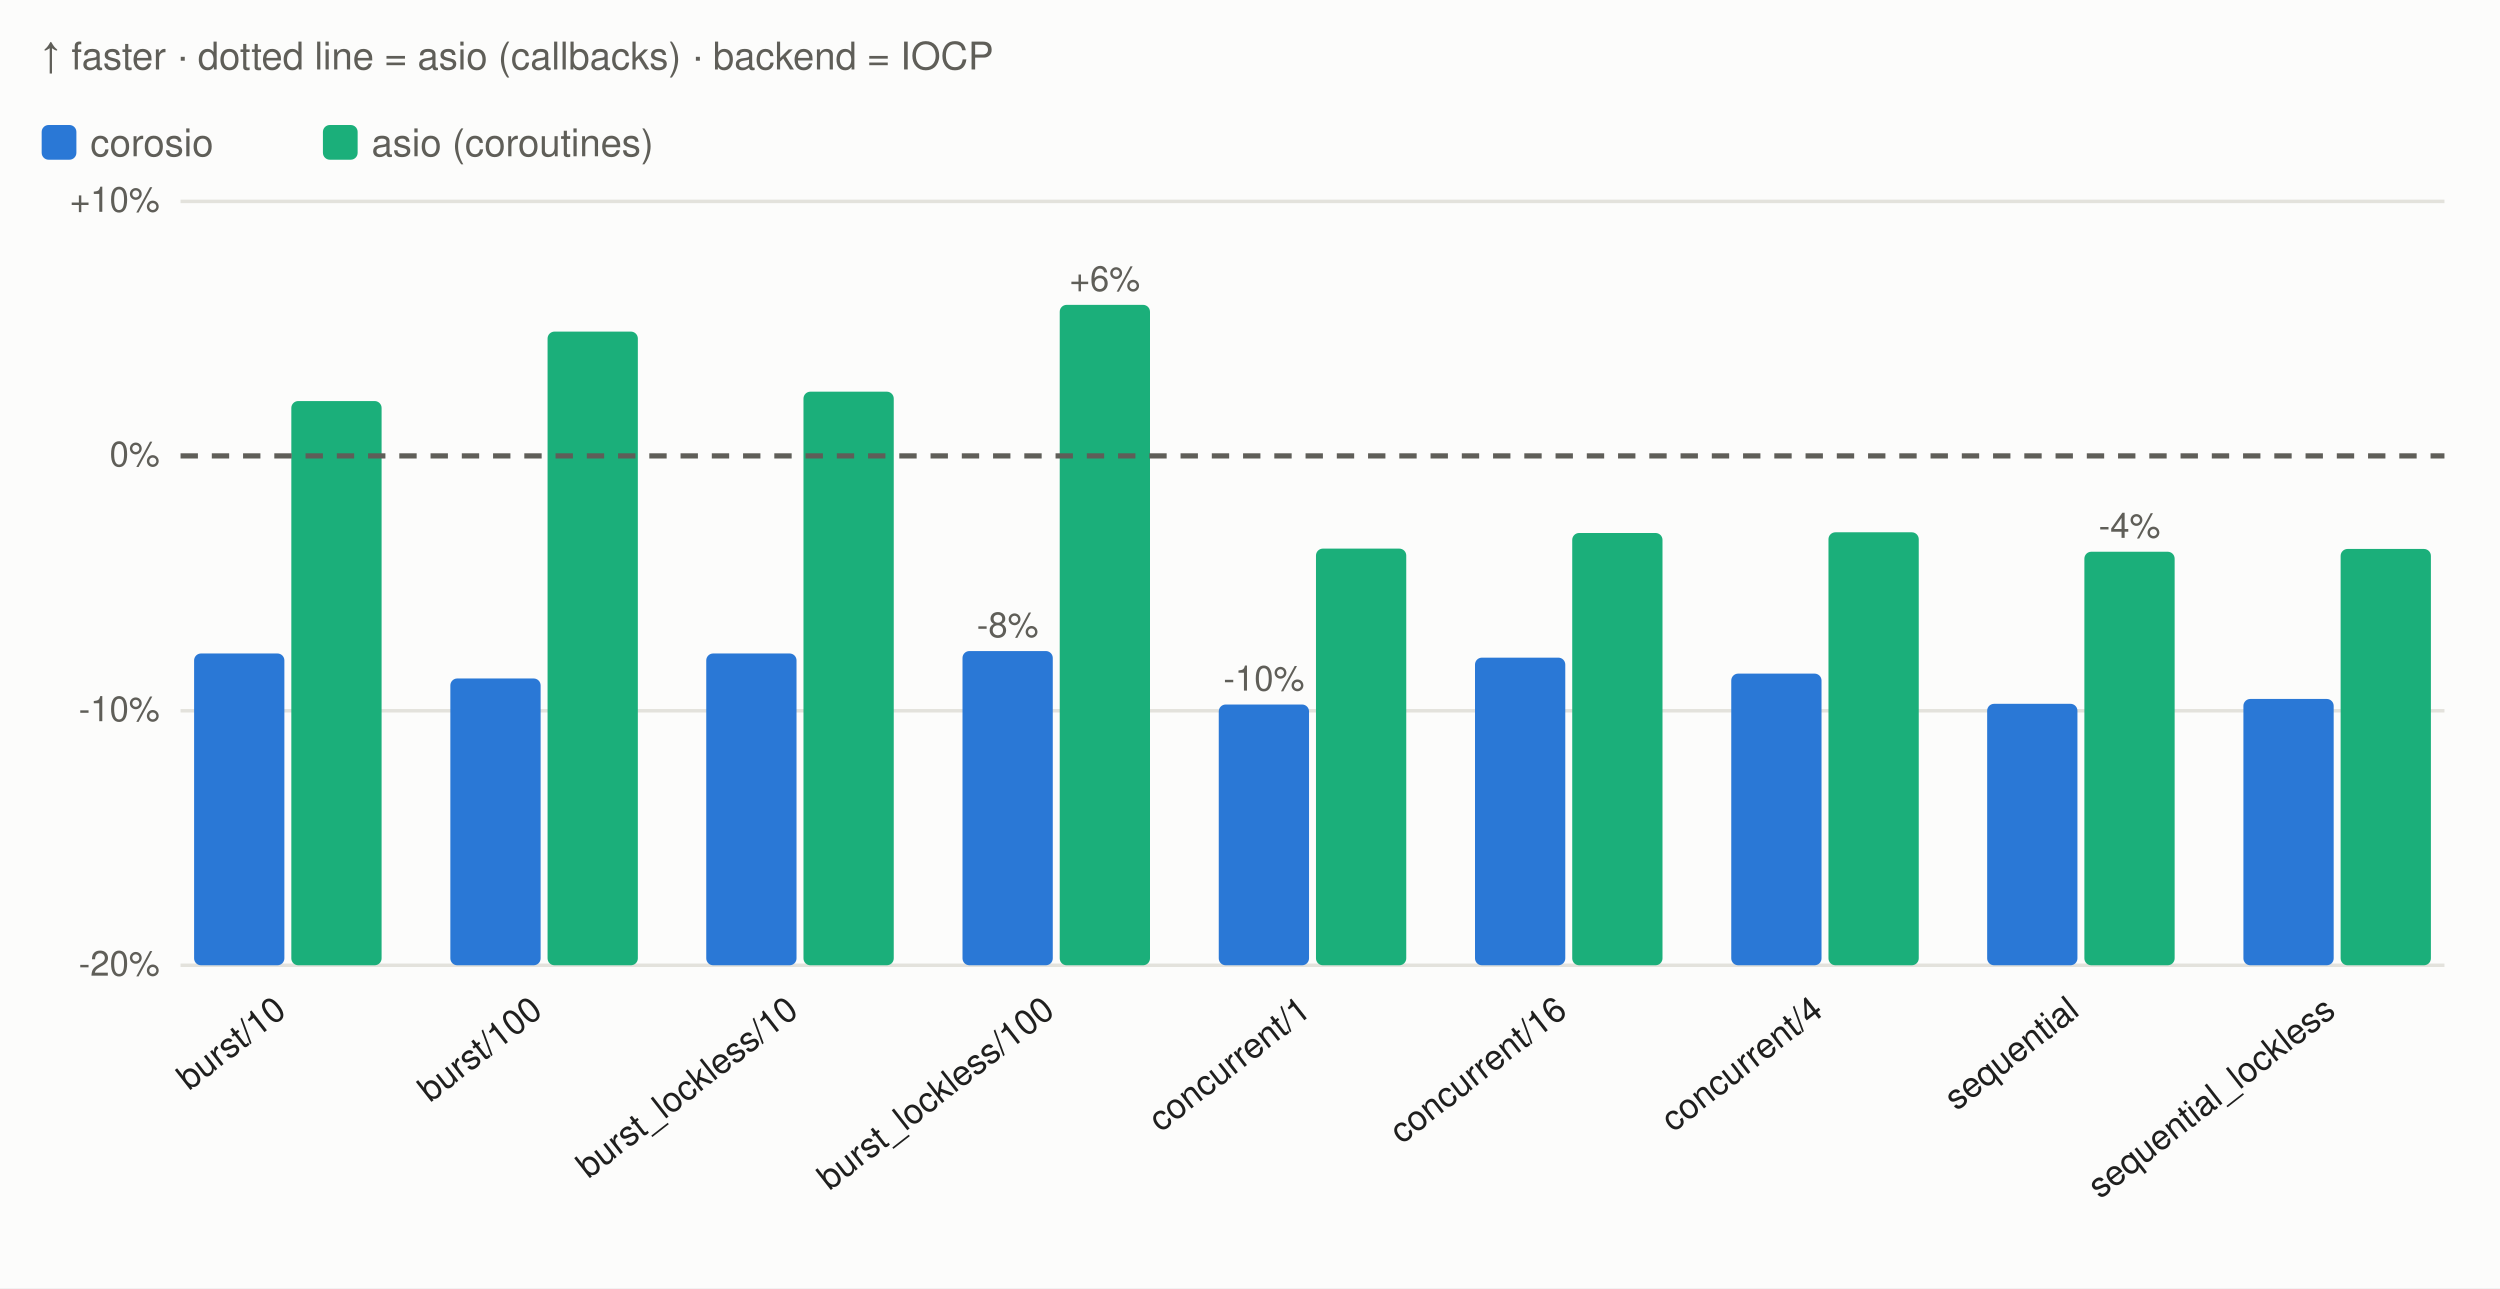
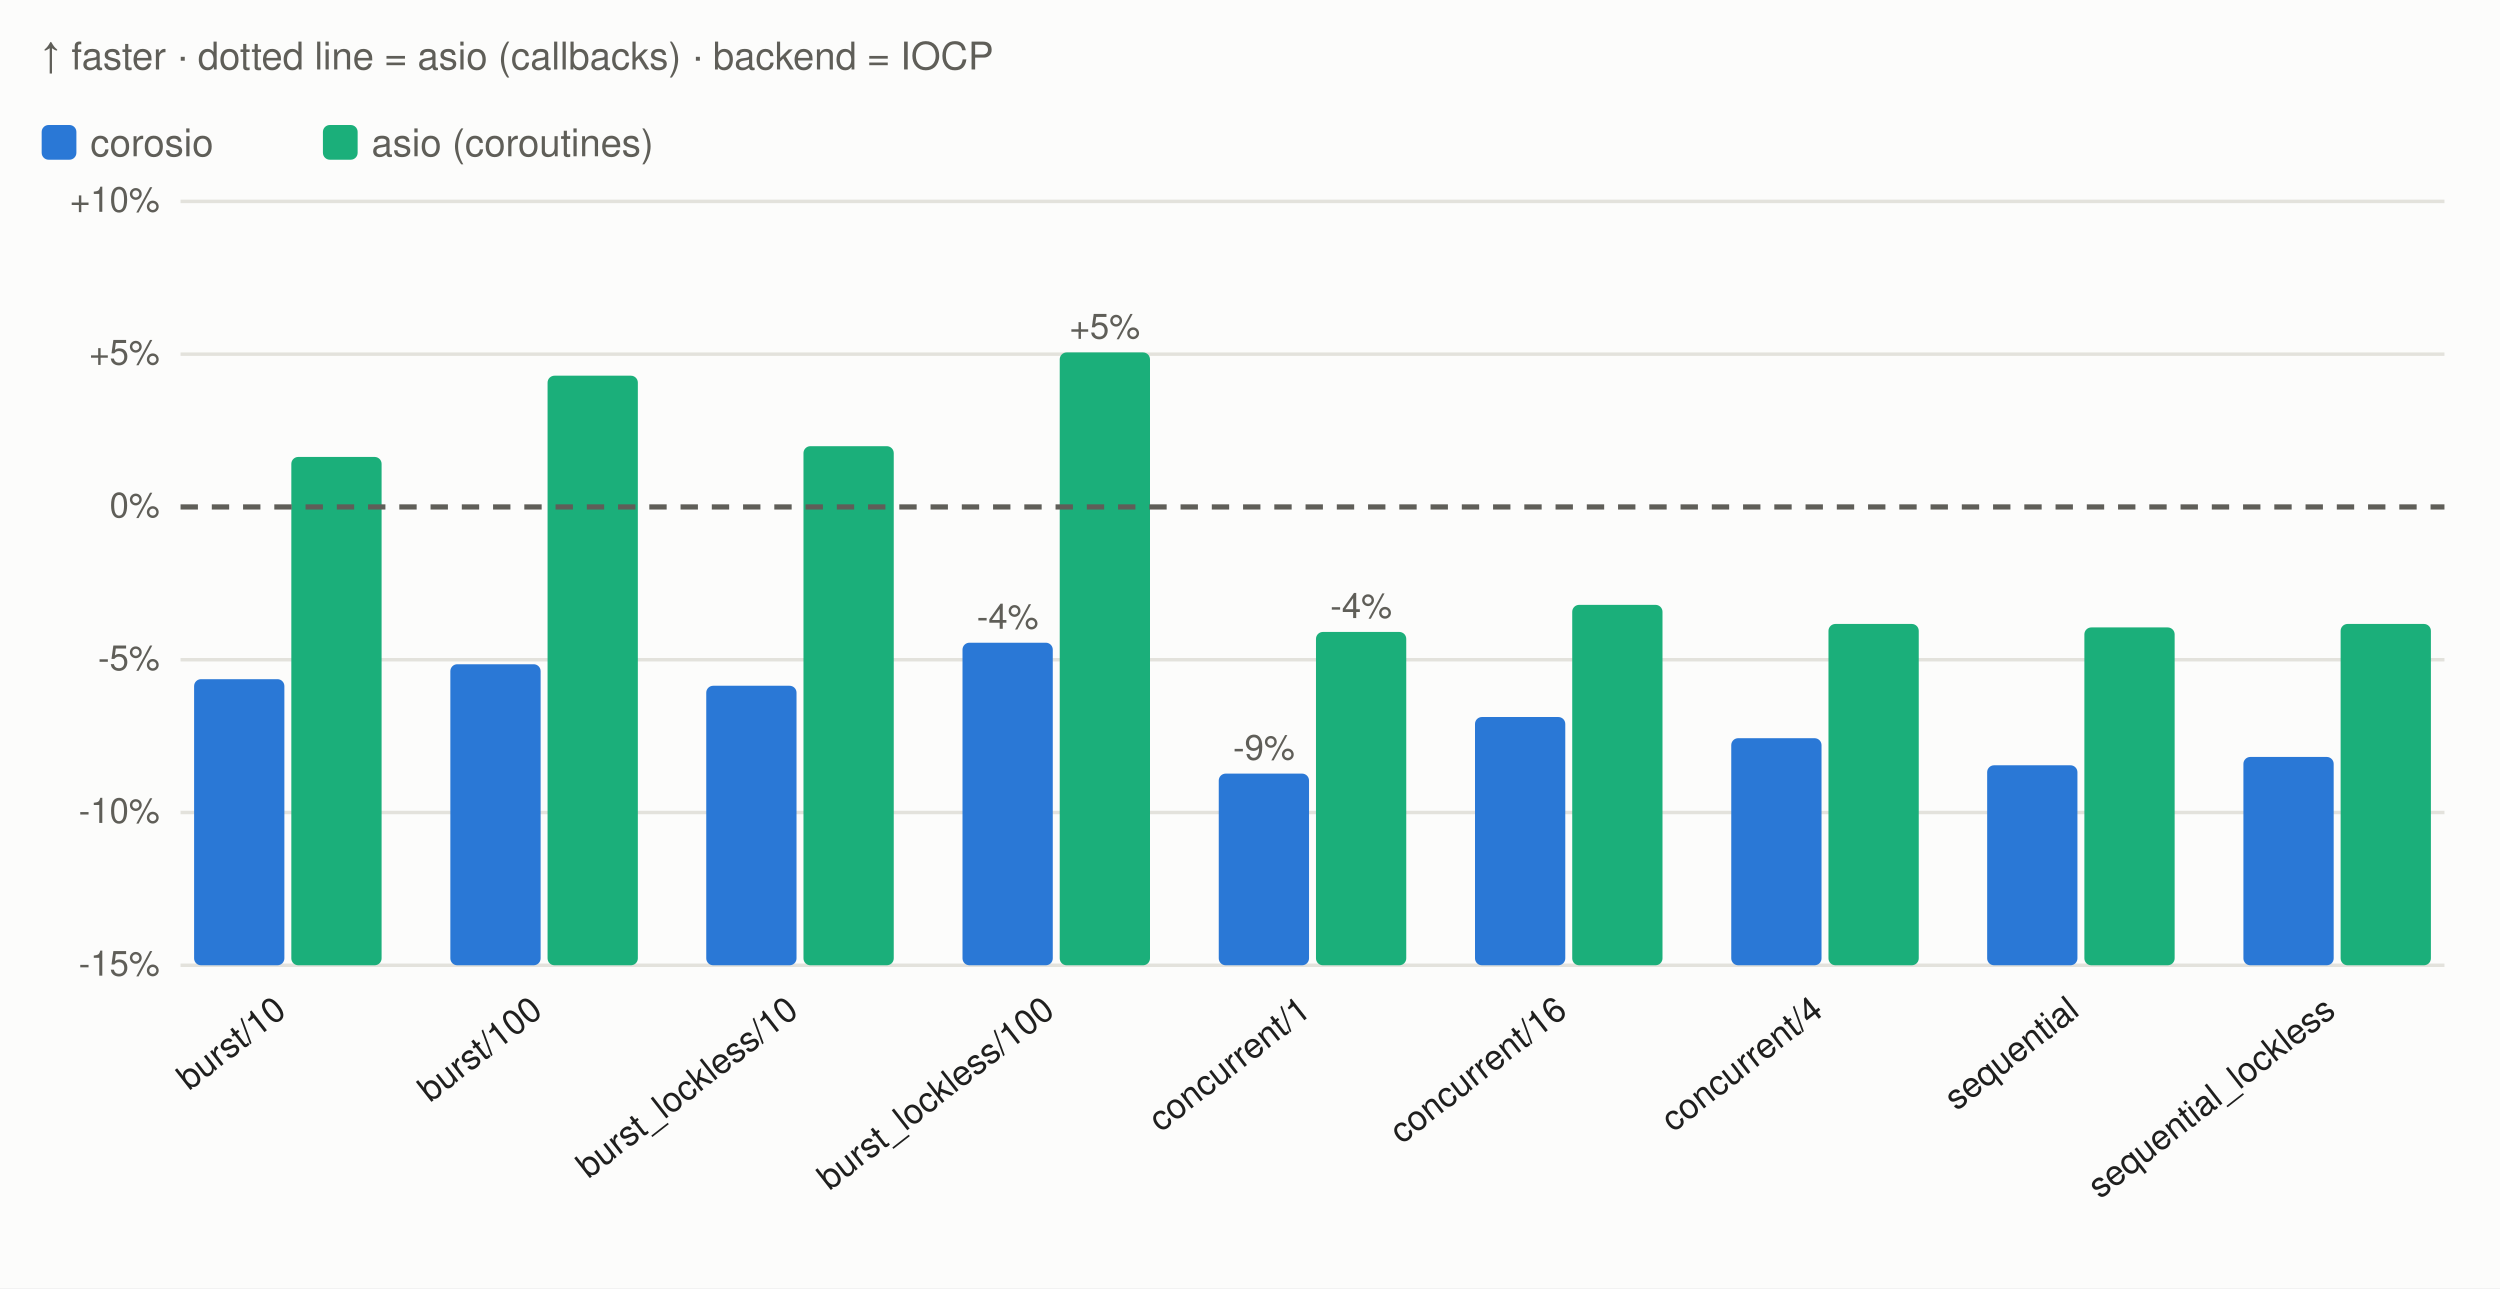
<svg xmlns="http://www.w3.org/2000/svg" class="bch-chart" width="720" height="371" viewBox="0 0 720 371">
  <style>.bch-chart{width:100%;height:auto;overflow:visible}.imageblock.bch-block{align-items:stretch}.imageblock.bch-block .content{width:100%}.bch-seg-label{fill:#ffffff;font-weight:700}html.dark .bch-exact&gt;summary.title,html.dark .bch-exact summary.title{color:var(--text-main-text-primary,#ffffff)}.boostlook .doc .openblock.bch-card{border:1px solid var(--border-border-secondary,#e3e2dc);border-radius:10px;padding:14px 14px 4px;margin-top:1.4rem;margin-bottom:1.4rem}.boostlook .doc .bch-card .imageblock.bch-block{margin-top:0;margin-bottom:0.25rem}.boostlook .doc .bch-card details.bch-exact{margin-top:0;margin-bottom:0.5rem;margin-left:0}.boostlook .doc .bch-card details.bch-exact&gt;summary{margin-left:2rem}.boostlook .doc .bch-card table.stretch,.boostlook #content .bch-card table.stretch{width:100%;margin-left:0;font-size:0.88em}.boostlook .doc .bch-card table.stretch td,.boostlook .doc .bch-card table.stretch th{padding:0.3rem 0.55rem}@media (prefers-color-scheme: dark) {.bch-surface{fill:#1a1a19}.bch-ink{fill:#ffffff}.bch-ink2{fill:#c3c2b7}.bch-grid{stroke:#3a3a38}.bch-zero{stroke:#c3c2b7}.bch-s-native{fill:#3987e5}.bch-s-uring{fill:#d95926}.bch-s-cb{fill:#199e70}.bch-div-pos{fill:#3987e5}.bch-div-neg{fill:#e66767}.bch-div-mid{fill:#383835}}html:not(.dark) .bch-surface{fill:transparent}html:not(.dark) .bch-ink{fill:#1f1f1e}html:not(.dark) .bch-ink2{fill:#5f5e58}html:not(.dark) .bch-grid{stroke:#e3e2dc}html:not(.dark) .bch-zero{stroke:#5f5e58}html:not(.dark) .bch-s-native{fill:#2a78d6}html:not(.dark) .bch-s-uring{fill:#eb6834}html:not(.dark) .bch-s-cb{fill:#1baf7a}html:not(.dark) .bch-div-pos{fill:#2a78d6}html:not(.dark) .bch-div-neg{fill:#e34948}html:not(.dark) .bch-div-mid{fill:#f0efec}html.dark .bch-surface{fill:transparent}html.dark .bch-ink{fill:#ffffff}html.dark .bch-ink2{fill:#c3c2b7}html.dark .bch-grid{stroke:#3a3a38}html.dark .bch-zero{stroke:#c3c2b7}html.dark .bch-s-native{fill:#3987e5}html.dark .bch-s-uring{fill:#d95926}html.dark .bch-s-cb{fill:#199e70}html.dark .bch-div-pos{fill:#3987e5}html.dark .bch-div-neg{fill:#e66767}html.dark .bch-div-mid{fill:#383835}</style>
  <rect width="720" height="371" class="bch-surface" fill="#fcfcfb" />
  <text x="12" y="20" font-family="-apple-system,Segoe UI,Helvetica,Arial,sans-serif" font-size="11" class="bch-ink2" fill="#5f5e58">↑ faster · dotted line = asio (callbacks) · backend = IOCP</text>
  <rect x="12" y="36" width="10" height="10" rx="2" class="bch-s-native" fill="#2a78d6" />
  <text x="26" y="45" font-family="-apple-system,Segoe UI,Helvetica,Arial,sans-serif" font-size="11" class="bch-ink2" fill="#5f5e58">corosio</text>
  <rect x="93" y="36" width="10" height="10" rx="2" class="bch-s-cb" fill="#1baf7a" />
  <text x="107" y="45" font-family="-apple-system,Segoe UI,Helvetica,Arial,sans-serif" font-size="11" class="bch-ink2" fill="#5f5e58">asio (coroutines)</text>
  <line x1="52" y1="278.0" x2="704" y2="278.0" class="bch-grid" stroke="#e3e2dc" stroke-width="1" />
-   <text x="46" y="281.0" font-family="-apple-system,Segoe UI,Helvetica,Arial,sans-serif" font-size="10" class="bch-ink2" fill="#5f5e58" text-anchor="end">-20%</text>
-   <line x1="52" y1="204.7" x2="704" y2="204.7" class="bch-grid" stroke="#e3e2dc" stroke-width="1" />
-   <text x="46" y="207.7" font-family="-apple-system,Segoe UI,Helvetica,Arial,sans-serif" font-size="10" class="bch-ink2" fill="#5f5e58" text-anchor="end">-10%</text>
+   <text x="46" y="281.0" font-family="-apple-system,Segoe UI,Helvetica,Arial,sans-serif" font-size="10" class="bch-ink2" fill="#5f5e58" text-anchor="end">-15%</text>
+   <line x1="52" y1="234.0" x2="704" y2="234.0" class="bch-grid" stroke="#e3e2dc" stroke-width="1" />
+   <text x="46" y="237.0" font-family="-apple-system,Segoe UI,Helvetica,Arial,sans-serif" font-size="10" class="bch-ink2" fill="#5f5e58" text-anchor="end">-10%</text>
+   <line x1="52" y1="190.0" x2="704" y2="190.0" class="bch-grid" stroke="#e3e2dc" stroke-width="1" />
+   <text x="46" y="193.0" font-family="-apple-system,Segoe UI,Helvetica,Arial,sans-serif" font-size="10" class="bch-ink2" fill="#5f5e58" text-anchor="end">-5%</text>
+   <line x1="52" y1="102.0" x2="704" y2="102.0" class="bch-grid" stroke="#e3e2dc" stroke-width="1" />
+   <text x="46" y="105.0" font-family="-apple-system,Segoe UI,Helvetica,Arial,sans-serif" font-size="10" class="bch-ink2" fill="#5f5e58" text-anchor="end">+5%</text>
  <line x1="52" y1="58.0" x2="704" y2="58.0" class="bch-grid" stroke="#e3e2dc" stroke-width="1" />
  <text x="46" y="61.0" font-family="-apple-system,Segoe UI,Helvetica,Arial,sans-serif" font-size="10" class="bch-ink2" fill="#5f5e58" text-anchor="end">+10%</text>
-   <text x="46" y="134.3" font-family="-apple-system,Segoe UI,Helvetica,Arial,sans-serif" font-size="10" class="bch-ink2" fill="#5f5e58" text-anchor="end">0%</text>
-   <rect x="55.9" y="188.2" width="26.0" height="89.8" rx="2" class="bch-s-native" fill="#2a78d6" />
-   <rect x="83.9" y="115.5" width="26.0" height="162.5" rx="2" class="bch-s-cb" fill="#1baf7a" />
+   <text x="46" y="149.0" font-family="-apple-system,Segoe UI,Helvetica,Arial,sans-serif" font-size="10" class="bch-ink2" fill="#5f5e58" text-anchor="end">0%</text>
+   <rect x="55.9" y="195.6" width="26.0" height="82.4" rx="2" class="bch-s-native" fill="#2a78d6" />
+   <rect x="83.9" y="131.6" width="26.0" height="146.4" rx="2" class="bch-s-cb" fill="#1baf7a" />
  <text x="82.9" y="292.0" font-family="-apple-system,Segoe UI,Helvetica,Arial,sans-serif" font-size="10" class="bch-ink" fill="#1f1f1e" text-anchor="end" transform="rotate(-38 82.9 292.0)">burst/10</text>
-   <rect x="129.7" y="195.4" width="26.0" height="82.6" rx="2" class="bch-s-native" fill="#2a78d6" />
-   <rect x="157.7" y="95.5" width="26.0" height="182.5" rx="2" class="bch-s-cb" fill="#1baf7a" />
+   <rect x="129.7" y="191.3" width="26.0" height="86.7" rx="2" class="bch-s-native" fill="#2a78d6" />
+   <rect x="157.7" y="108.2" width="26.0" height="169.8" rx="2" class="bch-s-cb" fill="#1baf7a" />
  <text x="156.7" y="292.0" font-family="-apple-system,Segoe UI,Helvetica,Arial,sans-serif" font-size="10" class="bch-ink" fill="#1f1f1e" text-anchor="end" transform="rotate(-38 156.7 292.0)">burst/100</text>
-   <rect x="203.4" y="188.2" width="26.0" height="89.8" rx="2" class="bch-s-native" fill="#2a78d6" />
-   <rect x="231.4" y="112.8" width="26.0" height="165.2" rx="2" class="bch-s-cb" fill="#1baf7a" />
+   <rect x="203.4" y="197.5" width="26.0" height="80.5" rx="2" class="bch-s-native" fill="#2a78d6" />
+   <rect x="231.4" y="128.5" width="26.0" height="149.5" rx="2" class="bch-s-cb" fill="#1baf7a" />
  <text x="230.4" y="292.0" font-family="-apple-system,Segoe UI,Helvetica,Arial,sans-serif" font-size="10" class="bch-ink" fill="#1f1f1e" text-anchor="end" transform="rotate(-38 230.4 292.0)">burst_lockless/10</text>
-   <rect x="277.2" y="187.5" width="26.0" height="90.5" rx="2" class="bch-s-native" fill="#2a78d6" />
-   <text x="290.2" y="183.5" font-family="-apple-system,Segoe UI,Helvetica,Arial,sans-serif" font-size="10" class="bch-ink2" fill="#5f5e58" text-anchor="middle">-8%</text>
-   <rect x="305.2" y="87.8" width="26.0" height="190.2" rx="2" class="bch-s-cb" fill="#1baf7a" />
-   <text x="318.2" y="83.8" font-family="-apple-system,Segoe UI,Helvetica,Arial,sans-serif" font-size="10" class="bch-ink2" fill="#5f5e58" text-anchor="middle">+6%</text>
+   <rect x="277.2" y="185.1" width="26.0" height="92.9" rx="2" class="bch-s-native" fill="#2a78d6" />
+   <text x="290.2" y="181.1" font-family="-apple-system,Segoe UI,Helvetica,Arial,sans-serif" font-size="10" class="bch-ink2" fill="#5f5e58" text-anchor="middle">-4%</text>
+   <rect x="305.2" y="101.5" width="26.0" height="176.5" rx="2" class="bch-s-cb" fill="#1baf7a" />
+   <text x="318.2" y="97.5" font-family="-apple-system,Segoe UI,Helvetica,Arial,sans-serif" font-size="10" class="bch-ink2" fill="#5f5e58" text-anchor="middle">+5%</text>
  <text x="304.2" y="292.0" font-family="-apple-system,Segoe UI,Helvetica,Arial,sans-serif" font-size="10" class="bch-ink" fill="#1f1f1e" text-anchor="end" transform="rotate(-38 304.2 292.0)">burst_lockless/100</text>
-   <rect x="351.0" y="202.9" width="26.0" height="75.1" rx="2" class="bch-s-native" fill="#2a78d6" />
-   <text x="364.0" y="198.9" font-family="-apple-system,Segoe UI,Helvetica,Arial,sans-serif" font-size="10" class="bch-ink2" fill="#5f5e58" text-anchor="middle">-10%</text>
-   <rect x="379.0" y="158.0" width="26.0" height="120.0" rx="2" class="bch-s-cb" fill="#1baf7a" />
+   <rect x="351.0" y="222.8" width="26.0" height="55.2" rx="2" class="bch-s-native" fill="#2a78d6" />
+   <text x="364.0" y="218.8" font-family="-apple-system,Segoe UI,Helvetica,Arial,sans-serif" font-size="10" class="bch-ink2" fill="#5f5e58" text-anchor="middle">-9%</text>
+   <rect x="379.0" y="182.0" width="26.0" height="96.0" rx="2" class="bch-s-cb" fill="#1baf7a" />
+   <text x="392.0" y="178.0" font-family="-apple-system,Segoe UI,Helvetica,Arial,sans-serif" font-size="10" class="bch-ink2" fill="#5f5e58" text-anchor="middle">-4%</text>
  <text x="378.0" y="292.0" font-family="-apple-system,Segoe UI,Helvetica,Arial,sans-serif" font-size="10" class="bch-ink" fill="#1f1f1e" text-anchor="end" transform="rotate(-38 378.0 292.0)">concurrent/1</text>
-   <rect x="424.8" y="189.4" width="26.0" height="88.6" rx="2" class="bch-s-native" fill="#2a78d6" />
-   <rect x="452.8" y="153.5" width="26.0" height="124.5" rx="2" class="bch-s-cb" fill="#1baf7a" />
+   <rect x="424.8" y="206.5" width="26.0" height="71.5" rx="2" class="bch-s-native" fill="#2a78d6" />
+   <rect x="452.8" y="174.2" width="26.0" height="103.8" rx="2" class="bch-s-cb" fill="#1baf7a" />
  <text x="451.8" y="292.0" font-family="-apple-system,Segoe UI,Helvetica,Arial,sans-serif" font-size="10" class="bch-ink" fill="#1f1f1e" text-anchor="end" transform="rotate(-38 451.8 292.0)">concurrent/16</text>
-   <rect x="498.6" y="194.0" width="26.0" height="84.0" rx="2" class="bch-s-native" fill="#2a78d6" />
-   <rect x="526.6" y="153.3" width="26.0" height="124.7" rx="2" class="bch-s-cb" fill="#1baf7a" />
+   <rect x="498.6" y="212.6" width="26.0" height="65.4" rx="2" class="bch-s-native" fill="#2a78d6" />
+   <rect x="526.6" y="179.7" width="26.0" height="98.3" rx="2" class="bch-s-cb" fill="#1baf7a" />
  <text x="525.6" y="292.0" font-family="-apple-system,Segoe UI,Helvetica,Arial,sans-serif" font-size="10" class="bch-ink" fill="#1f1f1e" text-anchor="end" transform="rotate(-38 525.6 292.0)">concurrent/4</text>
-   <rect x="572.3" y="202.7" width="26.0" height="75.3" rx="2" class="bch-s-native" fill="#2a78d6" />
-   <rect x="600.3" y="158.9" width="26.0" height="119.1" rx="2" class="bch-s-cb" fill="#1baf7a" />
-   <text x="613.3" y="154.9" font-family="-apple-system,Segoe UI,Helvetica,Arial,sans-serif" font-size="10" class="bch-ink2" fill="#5f5e58" text-anchor="middle">-4%</text>
+   <rect x="572.3" y="220.4" width="26.0" height="57.6" rx="2" class="bch-s-native" fill="#2a78d6" />
+   <rect x="600.3" y="180.7" width="26.0" height="97.3" rx="2" class="bch-s-cb" fill="#1baf7a" />
  <text x="599.3" y="292.0" font-family="-apple-system,Segoe UI,Helvetica,Arial,sans-serif" font-size="10" class="bch-ink" fill="#1f1f1e" text-anchor="end" transform="rotate(-38 599.3 292.0)">sequential</text>
-   <rect x="646.1" y="201.3" width="26.0" height="76.7" rx="2" class="bch-s-native" fill="#2a78d6" />
-   <rect x="674.1" y="158.1" width="26.0" height="119.9" rx="2" class="bch-s-cb" fill="#1baf7a" />
+   <rect x="646.1" y="218.0" width="26.0" height="60.0" rx="2" class="bch-s-native" fill="#2a78d6" />
+   <rect x="674.1" y="179.7" width="26.0" height="98.3" rx="2" class="bch-s-cb" fill="#1baf7a" />
  <text x="673.1" y="292.0" font-family="-apple-system,Segoe UI,Helvetica,Arial,sans-serif" font-size="10" class="bch-ink" fill="#1f1f1e" text-anchor="end" transform="rotate(-38 673.1 292.0)">sequential_lockless</text>
-   <line x1="52" y1="131.3" x2="704" y2="131.3" class="bch-zero" stroke="#5f5e58" stroke-width="1.5" stroke-dasharray="5 4" />
+   <line x1="52" y1="146.0" x2="704" y2="146.0" class="bch-zero" stroke="#5f5e58" stroke-width="1.5" stroke-dasharray="5 4" />
</svg>
